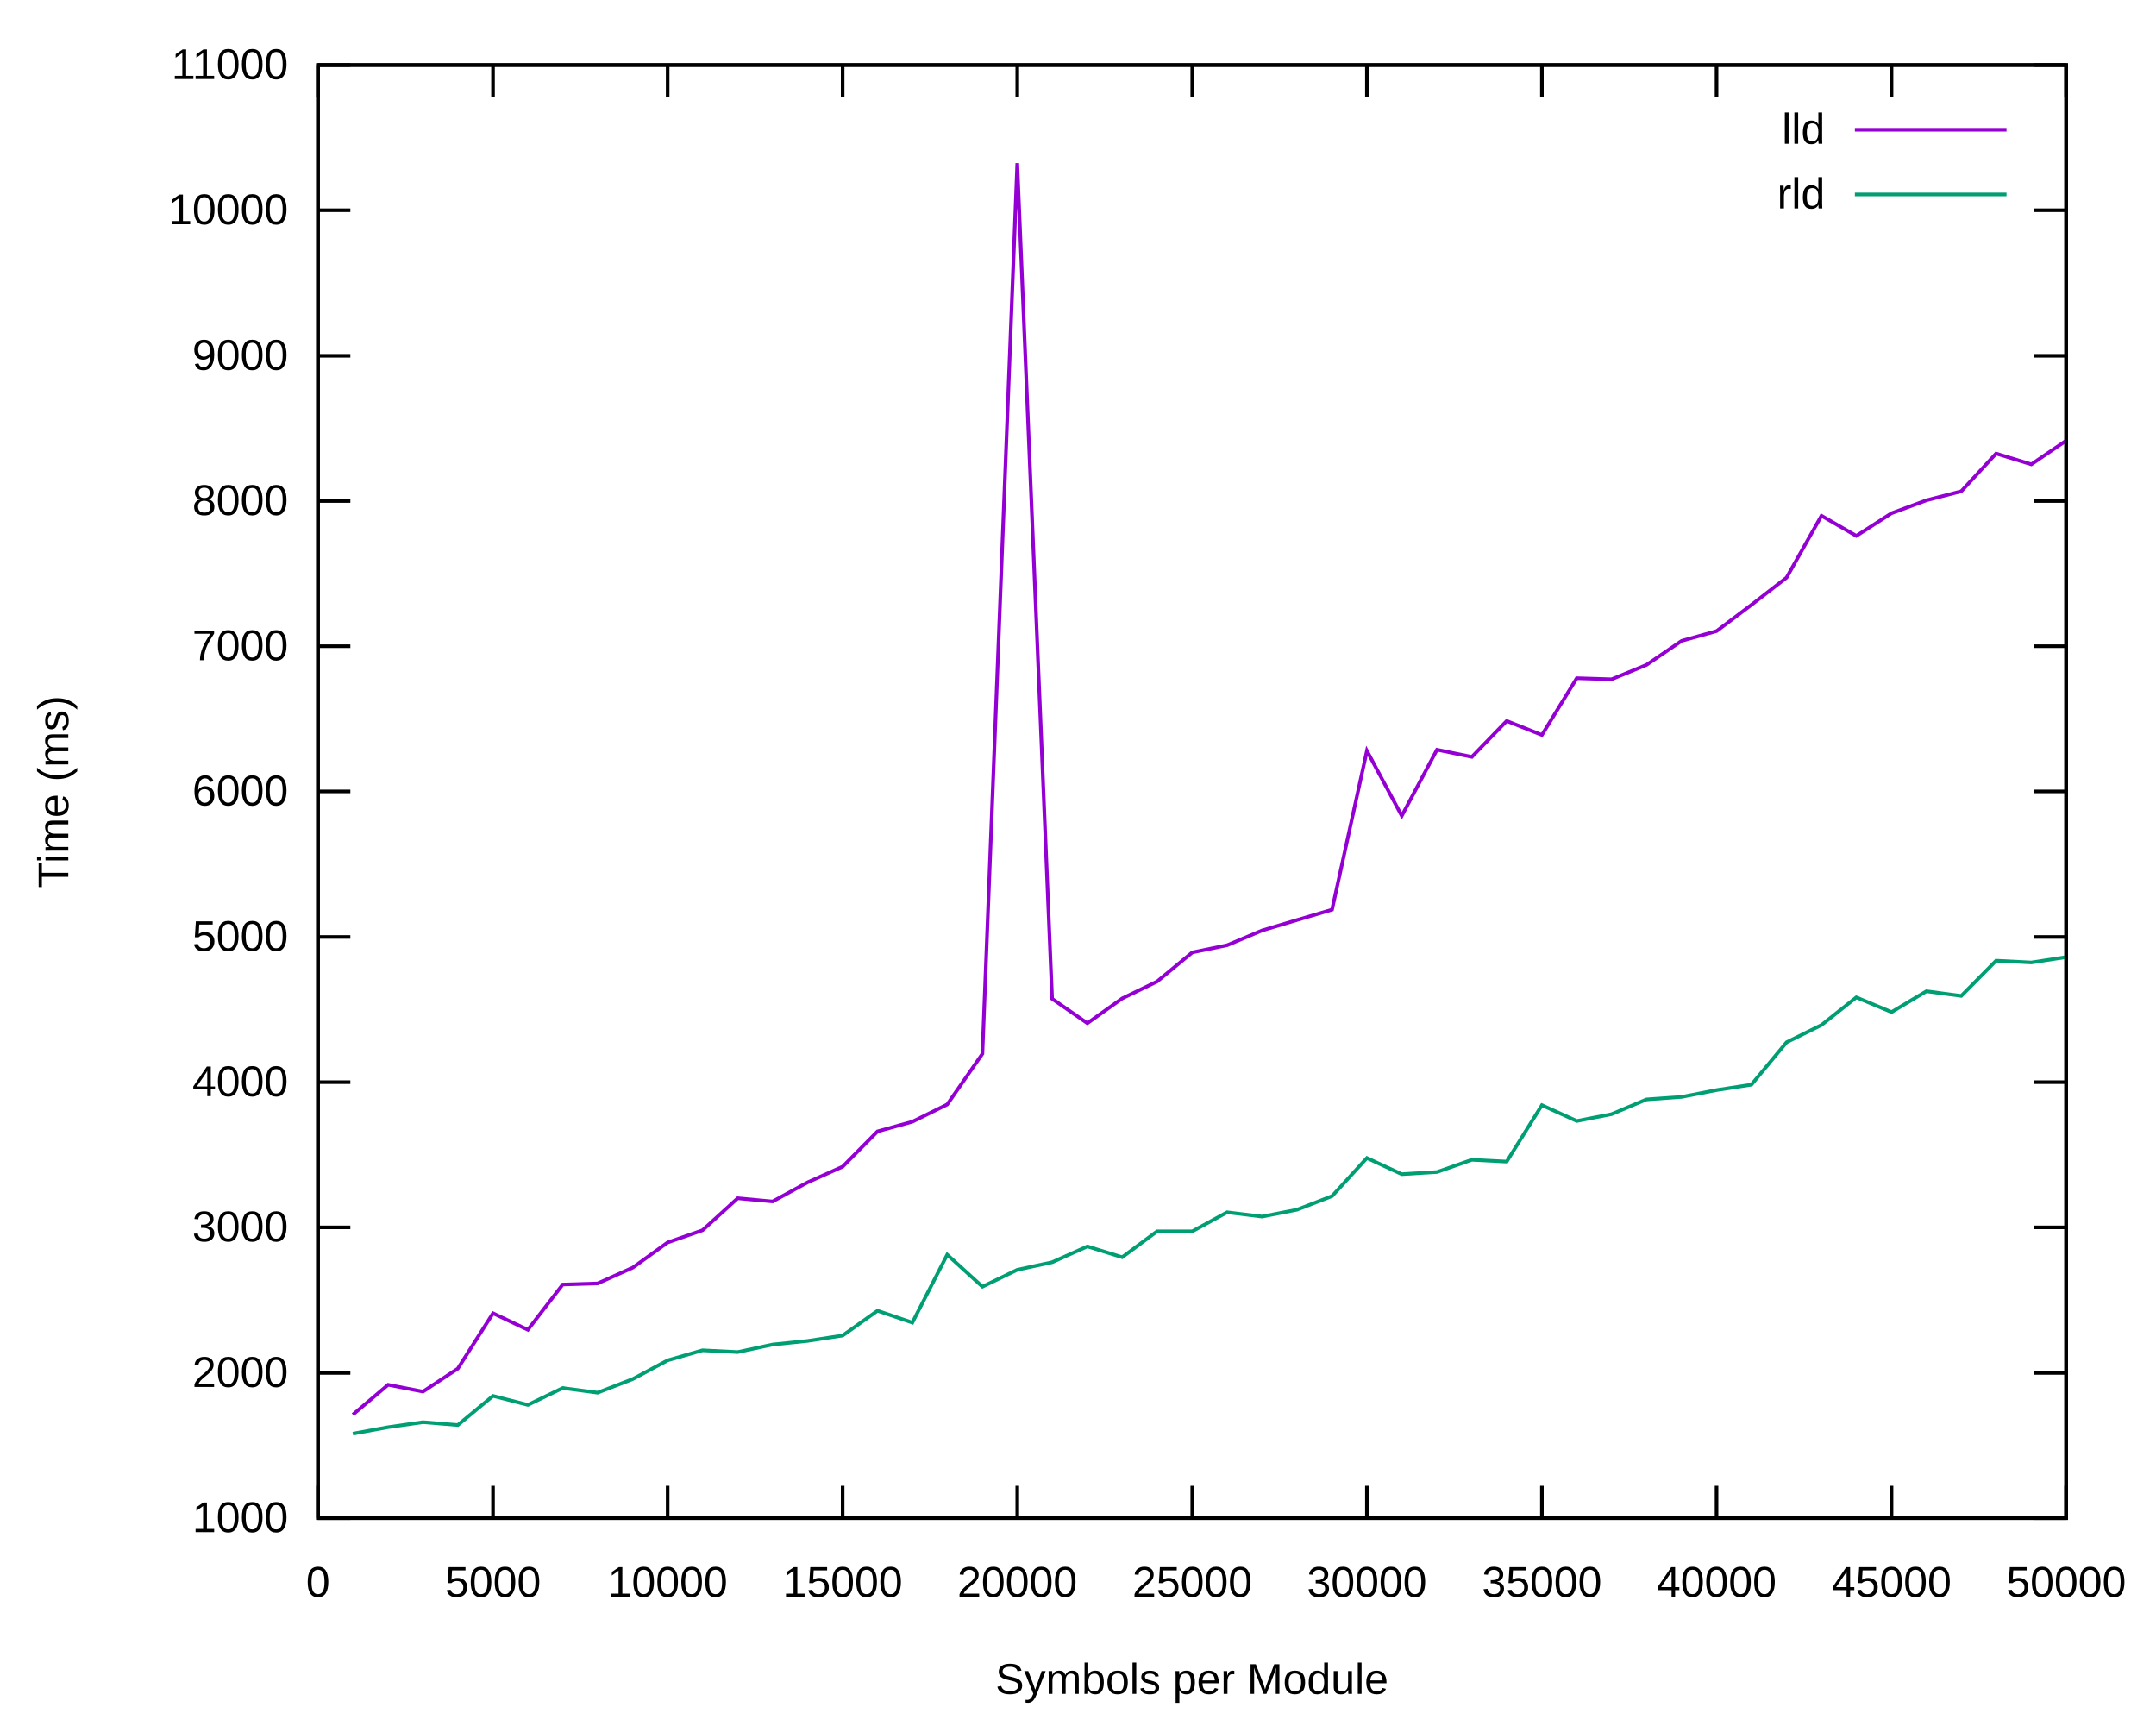
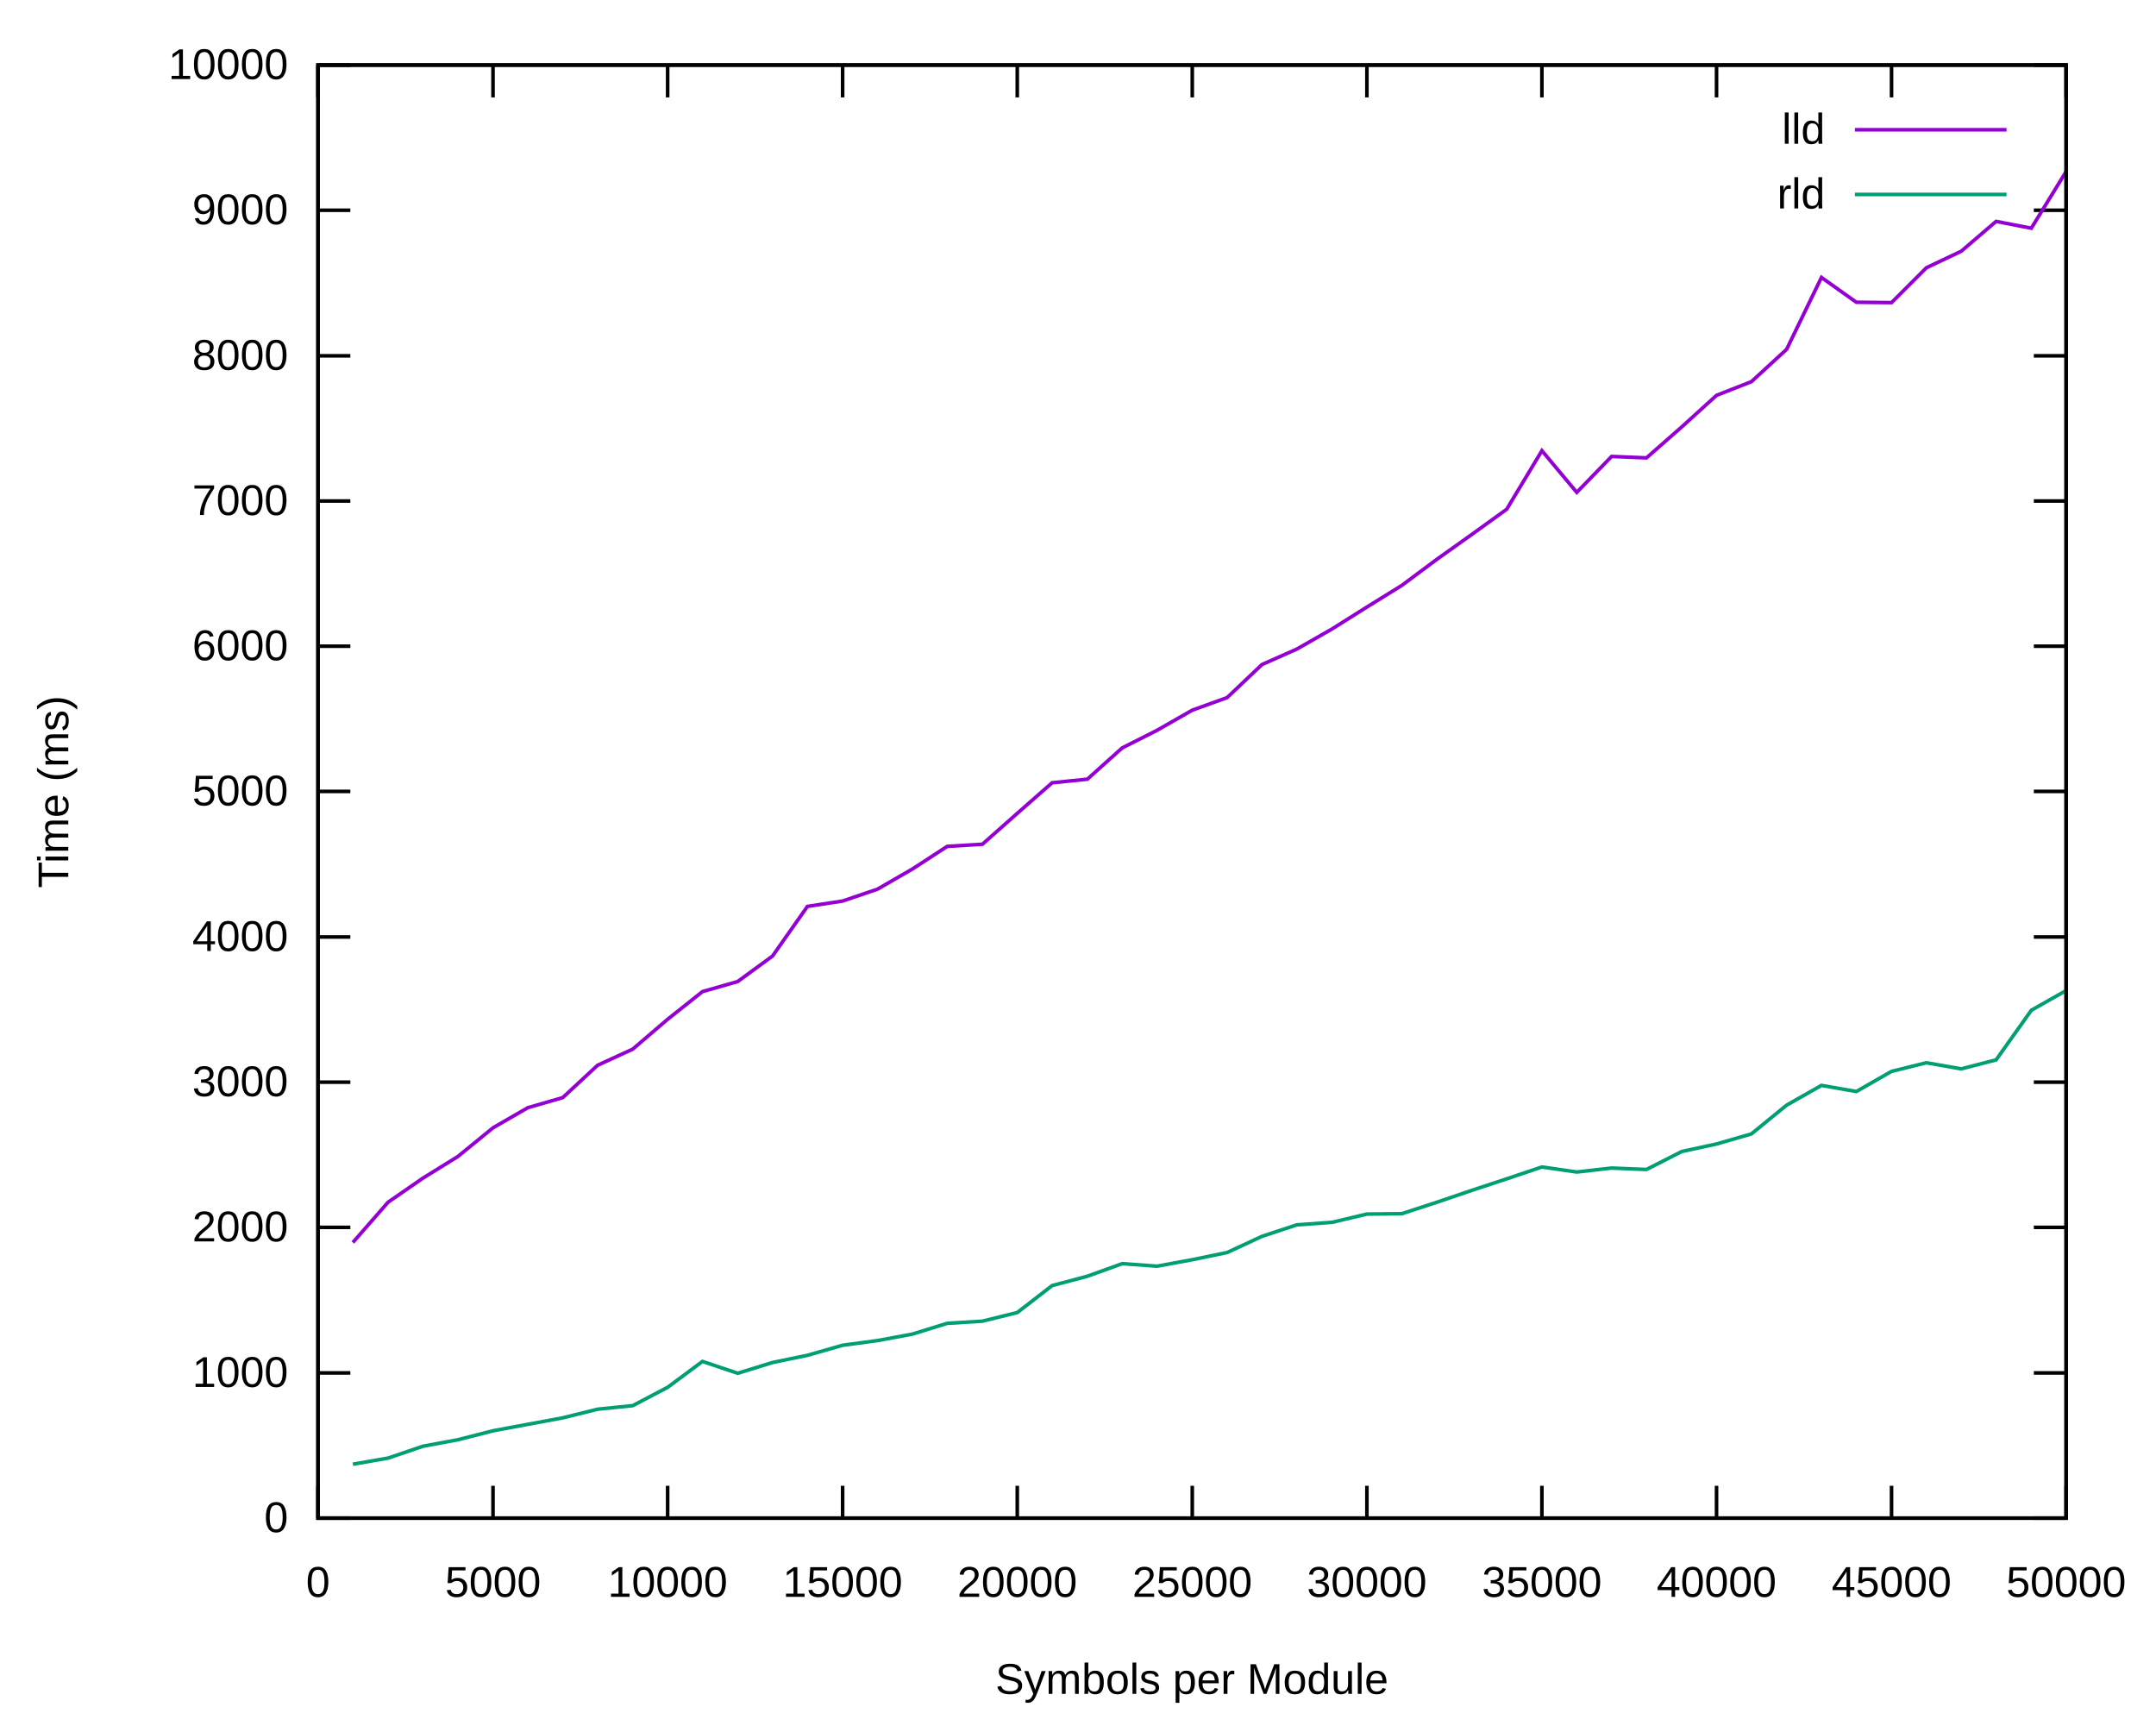
<svg xmlns="http://www.w3.org/2000/svg" xmlns:xlink="http://www.w3.org/1999/xlink" width="600" height="480" viewBox="0 0 600 480">
  <g id="gnuplot_canvas">
    <rect x="0" y="0" width="600" height="480" fill="none" />
    <defs>
      <circle id="gpDot" r="0.5" stroke-width="0.5" stroke="currentColor" />
      <path id="gpPt0" stroke-width="0.222" stroke="currentColor" d="M-1,0 h2 M0,-1 v2" />
      <path id="gpPt1" stroke-width="0.222" stroke="currentColor" d="M-1,-1 L1,1 M1,-1 L-1,1" />
      <path id="gpPt2" stroke-width="0.222" stroke="currentColor" d="M-1,0 L1,0 M0,-1 L0,1 M-1,-1 L1,1 M-1,1 L1,-1" />
      <rect id="gpPt3" stroke-width="0.222" stroke="currentColor" x="-1" y="-1" width="2" height="2" />
      <rect id="gpPt4" stroke-width="0.222" stroke="currentColor" fill="currentColor" x="-1" y="-1" width="2" height="2" />
      <circle id="gpPt5" stroke-width="0.222" stroke="currentColor" cx="0" cy="0" r="1" />
      <use xlink:href="#gpPt5" id="gpPt6" fill="currentColor" stroke="none" />
      <path id="gpPt7" stroke-width="0.222" stroke="currentColor" d="M0,-1.33 L-1.33,0.67 L1.33,0.67 z" />
      <use xlink:href="#gpPt7" id="gpPt8" fill="currentColor" stroke="none" />
      <use xlink:href="#gpPt7" id="gpPt9" stroke="currentColor" transform="rotate(180)" />
      <use xlink:href="#gpPt9" id="gpPt10" fill="currentColor" stroke="none" />
      <use xlink:href="#gpPt3" id="gpPt11" stroke="currentColor" transform="rotate(45)" />
      <use xlink:href="#gpPt11" id="gpPt12" fill="currentColor" stroke="none" />
      <path id="gpPt13" stroke-width="0.222" stroke="currentColor" d="M0,1.330 L1.265,0.411 L0.782,-1.067 L-0.782,-1.076 L-1.265,0.411 z" />
      <use xlink:href="#gpPt13" id="gpPt14" fill="currentColor" stroke="none" />
      <filter id="textbox" filterUnits="objectBoundingBox" x="0" y="0" height="1" width="1">
        <feFlood flood-color="white" flood-opacity="1" result="bgnd" />
        <feComposite in="SourceGraphic" in2="bgnd" operator="atop" />
      </filter>
      <filter id="greybox" filterUnits="objectBoundingBox" x="0" y="0" height="1" width="1">
        <feFlood flood-color="lightgrey" flood-opacity="1" result="grey" />
        <feComposite in="SourceGraphic" in2="grey" operator="atop" />
      </filter>
    </defs>
    <g fill="none" color="white" stroke="currentColor" stroke-width="1.00" stroke-linecap="butt" stroke-linejoin="miter">
</g>
    <g fill="none" color="black" stroke="currentColor" stroke-width="1.00" stroke-linecap="butt" stroke-linejoin="miter">
      <path stroke="black" d="M88.5,422.4 L97.5,422.4 M575.0,422.4 L566.0,422.4  " />
      <g transform="translate(80.2,426.3)" stroke="none" fill="black" font-family="Arial" font-size="12.00" text-anchor="end">
        <text>
-           <tspan font-family="Arial"> 1000</tspan>
+           <tspan font-family="Arial"> 0</tspan>
        </text>
      </g>
    </g>
    <g fill="none" color="black" stroke="currentColor" stroke-width="1.00" stroke-linecap="butt" stroke-linejoin="miter">
      <path stroke="black" d="M88.5,382.0 L97.5,382.0 M575.0,382.0 L566.0,382.0  " />
      <g transform="translate(80.2,385.9)" stroke="none" fill="black" font-family="Arial" font-size="12.00" text-anchor="end">
        <text>
-           <tspan font-family="Arial"> 2000</tspan>
+           <tspan font-family="Arial"> 1000</tspan>
        </text>
      </g>
    </g>
    <g fill="none" color="black" stroke="currentColor" stroke-width="1.00" stroke-linecap="butt" stroke-linejoin="miter">
      <path stroke="black" d="M88.5,341.5 L97.5,341.5 M575.0,341.5 L566.0,341.5  " />
      <g transform="translate(80.2,345.4)" stroke="none" fill="black" font-family="Arial" font-size="12.00" text-anchor="end">
        <text>
-           <tspan font-family="Arial"> 3000</tspan>
+           <tspan font-family="Arial"> 2000</tspan>
        </text>
      </g>
    </g>
    <g fill="none" color="black" stroke="currentColor" stroke-width="1.00" stroke-linecap="butt" stroke-linejoin="miter">
      <path stroke="black" d="M88.5,301.1 L97.5,301.1 M575.0,301.1 L566.0,301.1  " />
      <g transform="translate(80.2,305.0)" stroke="none" fill="black" font-family="Arial" font-size="12.00" text-anchor="end">
        <text>
-           <tspan font-family="Arial"> 4000</tspan>
+           <tspan font-family="Arial"> 3000</tspan>
        </text>
      </g>
    </g>
    <g fill="none" color="black" stroke="currentColor" stroke-width="1.00" stroke-linecap="butt" stroke-linejoin="miter">
      <path stroke="black" d="M88.5,260.7 L97.5,260.7 M575.0,260.7 L566.0,260.7  " />
      <g transform="translate(80.2,264.6)" stroke="none" fill="black" font-family="Arial" font-size="12.00" text-anchor="end">
        <text>
-           <tspan font-family="Arial"> 5000</tspan>
+           <tspan font-family="Arial"> 4000</tspan>
        </text>
      </g>
    </g>
    <g fill="none" color="black" stroke="currentColor" stroke-width="1.00" stroke-linecap="butt" stroke-linejoin="miter">
      <path stroke="black" d="M88.5,220.2 L97.5,220.2 M575.0,220.2 L566.0,220.2  " />
      <g transform="translate(80.2,224.1)" stroke="none" fill="black" font-family="Arial" font-size="12.00" text-anchor="end">
        <text>
-           <tspan font-family="Arial"> 6000</tspan>
+           <tspan font-family="Arial"> 5000</tspan>
        </text>
      </g>
    </g>
    <g fill="none" color="black" stroke="currentColor" stroke-width="1.00" stroke-linecap="butt" stroke-linejoin="miter">
      <path stroke="black" d="M88.5,179.8 L97.5,179.8 M575.0,179.8 L566.0,179.8  " />
      <g transform="translate(80.2,183.7)" stroke="none" fill="black" font-family="Arial" font-size="12.00" text-anchor="end">
        <text>
-           <tspan font-family="Arial"> 7000</tspan>
+           <tspan font-family="Arial"> 6000</tspan>
        </text>
      </g>
    </g>
    <g fill="none" color="black" stroke="currentColor" stroke-width="1.00" stroke-linecap="butt" stroke-linejoin="miter">
      <path stroke="black" d="M88.5,139.4 L97.5,139.4 M575.0,139.4 L566.0,139.4  " />
      <g transform="translate(80.2,143.3)" stroke="none" fill="black" font-family="Arial" font-size="12.00" text-anchor="end">
        <text>
-           <tspan font-family="Arial"> 8000</tspan>
+           <tspan font-family="Arial"> 7000</tspan>
        </text>
      </g>
    </g>
    <g fill="none" color="black" stroke="currentColor" stroke-width="1.00" stroke-linecap="butt" stroke-linejoin="miter">
      <path stroke="black" d="M88.5,99.0 L97.5,99.0 M575.0,99.0 L566.0,99.0  " />
      <g transform="translate(80.2,102.9)" stroke="none" fill="black" font-family="Arial" font-size="12.00" text-anchor="end">
        <text>
-           <tspan font-family="Arial"> 9000</tspan>
+           <tspan font-family="Arial"> 8000</tspan>
        </text>
      </g>
    </g>
    <g fill="none" color="black" stroke="currentColor" stroke-width="1.00" stroke-linecap="butt" stroke-linejoin="miter">
      <path stroke="black" d="M88.5,58.5 L97.5,58.5 M575.0,58.5 L566.0,58.5  " />
      <g transform="translate(80.2,62.4)" stroke="none" fill="black" font-family="Arial" font-size="12.00" text-anchor="end">
        <text>
-           <tspan font-family="Arial"> 10000</tspan>
+           <tspan font-family="Arial"> 9000</tspan>
        </text>
      </g>
    </g>
    <g fill="none" color="black" stroke="currentColor" stroke-width="1.00" stroke-linecap="butt" stroke-linejoin="miter">
      <path stroke="black" d="M88.5,18.1 L97.5,18.1 M575.0,18.1 L566.0,18.1  " />
      <g transform="translate(80.2,22.0)" stroke="none" fill="black" font-family="Arial" font-size="12.00" text-anchor="end">
        <text>
-           <tspan font-family="Arial"> 11000</tspan>
+           <tspan font-family="Arial"> 10000</tspan>
        </text>
      </g>
    </g>
    <g fill="none" color="black" stroke="currentColor" stroke-width="1.00" stroke-linecap="butt" stroke-linejoin="miter">
      <path stroke="black" d="M88.5,422.4 L88.5,413.4 M88.5,18.1 L88.5,27.1  " />
      <g transform="translate(88.5,444.3)" stroke="none" fill="black" font-family="Arial" font-size="12.00" text-anchor="middle">
        <text>
          <tspan font-family="Arial"> 0</tspan>
        </text>
      </g>
    </g>
    <g fill="none" color="black" stroke="currentColor" stroke-width="1.00" stroke-linecap="butt" stroke-linejoin="miter">
      <path stroke="black" d="M137.2,422.4 L137.2,413.4 M137.2,18.1 L137.2,27.1  " />
      <g transform="translate(137.2,444.3)" stroke="none" fill="black" font-family="Arial" font-size="12.00" text-anchor="middle">
        <text>
          <tspan font-family="Arial"> 5000</tspan>
        </text>
      </g>
    </g>
    <g fill="none" color="black" stroke="currentColor" stroke-width="1.00" stroke-linecap="butt" stroke-linejoin="miter">
      <path stroke="black" d="M185.8,422.4 L185.8,413.4 M185.8,18.1 L185.8,27.1  " />
      <g transform="translate(185.8,444.3)" stroke="none" fill="black" font-family="Arial" font-size="12.00" text-anchor="middle">
        <text>
          <tspan font-family="Arial"> 10000</tspan>
        </text>
      </g>
    </g>
    <g fill="none" color="black" stroke="currentColor" stroke-width="1.00" stroke-linecap="butt" stroke-linejoin="miter">
      <path stroke="black" d="M234.5,422.4 L234.5,413.4 M234.5,18.1 L234.5,27.1  " />
      <g transform="translate(234.5,444.3)" stroke="none" fill="black" font-family="Arial" font-size="12.00" text-anchor="middle">
        <text>
          <tspan font-family="Arial"> 15000</tspan>
        </text>
      </g>
    </g>
    <g fill="none" color="black" stroke="currentColor" stroke-width="1.00" stroke-linecap="butt" stroke-linejoin="miter">
      <path stroke="black" d="M283.1,422.4 L283.1,413.4 M283.1,18.1 L283.1,27.1  " />
      <g transform="translate(283.1,444.3)" stroke="none" fill="black" font-family="Arial" font-size="12.00" text-anchor="middle">
        <text>
          <tspan font-family="Arial"> 20000</tspan>
        </text>
      </g>
    </g>
    <g fill="none" color="black" stroke="currentColor" stroke-width="1.00" stroke-linecap="butt" stroke-linejoin="miter">
      <path stroke="black" d="M331.8,422.4 L331.8,413.4 M331.8,18.1 L331.8,27.1  " />
      <g transform="translate(331.8,444.3)" stroke="none" fill="black" font-family="Arial" font-size="12.00" text-anchor="middle">
        <text>
          <tspan font-family="Arial"> 25000</tspan>
        </text>
      </g>
    </g>
    <g fill="none" color="black" stroke="currentColor" stroke-width="1.00" stroke-linecap="butt" stroke-linejoin="miter">
      <path stroke="black" d="M380.4,422.4 L380.4,413.4 M380.4,18.1 L380.4,27.1  " />
      <g transform="translate(380.4,444.3)" stroke="none" fill="black" font-family="Arial" font-size="12.00" text-anchor="middle">
        <text>
          <tspan font-family="Arial"> 30000</tspan>
        </text>
      </g>
    </g>
    <g fill="none" color="black" stroke="currentColor" stroke-width="1.00" stroke-linecap="butt" stroke-linejoin="miter">
      <path stroke="black" d="M429.1,422.4 L429.1,413.4 M429.1,18.1 L429.1,27.1  " />
      <g transform="translate(429.1,444.3)" stroke="none" fill="black" font-family="Arial" font-size="12.00" text-anchor="middle">
        <text>
          <tspan font-family="Arial"> 35000</tspan>
        </text>
      </g>
    </g>
    <g fill="none" color="black" stroke="currentColor" stroke-width="1.00" stroke-linecap="butt" stroke-linejoin="miter">
      <path stroke="black" d="M477.7,422.4 L477.7,413.4 M477.7,18.1 L477.7,27.1  " />
      <g transform="translate(477.7,444.3)" stroke="none" fill="black" font-family="Arial" font-size="12.00" text-anchor="middle">
        <text>
          <tspan font-family="Arial"> 40000</tspan>
        </text>
      </g>
    </g>
    <g fill="none" color="black" stroke="currentColor" stroke-width="1.00" stroke-linecap="butt" stroke-linejoin="miter">
      <path stroke="black" d="M526.4,422.4 L526.4,413.4 M526.4,18.1 L526.4,27.1  " />
      <g transform="translate(526.4,444.3)" stroke="none" fill="black" font-family="Arial" font-size="12.00" text-anchor="middle">
        <text>
          <tspan font-family="Arial"> 45000</tspan>
        </text>
      </g>
    </g>
    <g fill="none" color="black" stroke="currentColor" stroke-width="1.00" stroke-linecap="butt" stroke-linejoin="miter">
      <path stroke="black" d="M575.0,422.4 L575.0,413.4 M575.0,18.1 L575.0,27.1  " />
      <g transform="translate(575.0,444.3)" stroke="none" fill="black" font-family="Arial" font-size="12.00" text-anchor="middle">
        <text>
          <tspan font-family="Arial"> 50000</tspan>
        </text>
      </g>
    </g>
    <g fill="none" color="black" stroke="currentColor" stroke-width="1.00" stroke-linecap="butt" stroke-linejoin="miter">
</g>
    <g fill="none" color="black" stroke="currentColor" stroke-width="1.00" stroke-linecap="butt" stroke-linejoin="miter">
      <path stroke="black" d="M88.5,18.1 L88.5,422.4 L575.0,422.4 L575.0,18.1 L88.5,18.1 Z  " />
    </g>
    <g fill="none" color="black" stroke="currentColor" stroke-width="1.00" stroke-linecap="butt" stroke-linejoin="miter">
      <g transform="translate(19.0,220.3) rotate(270)" stroke="none" fill="black" font-family="Arial" font-size="12.00" text-anchor="middle">
        <text>
          <tspan font-family="Arial">Time (ms)</tspan>
        </text>
      </g>
    </g>
    <g fill="none" color="black" stroke="currentColor" stroke-width="1.00" stroke-linecap="butt" stroke-linejoin="miter">
      <g transform="translate(331.7,471.3)" stroke="none" fill="black" font-family="Arial" font-size="12.00" text-anchor="middle">
        <text>
          <tspan font-family="Arial">Symbols per Module</tspan>
        </text>
      </g>
    </g>
    <g fill="none" color="black" stroke="currentColor" stroke-width="1.00" stroke-linecap="butt" stroke-linejoin="miter">
</g>
    <g id="gnuplot_plot_1">
      <g fill="none" color="black" stroke="currentColor" stroke-width="1.00" stroke-linecap="butt" stroke-linejoin="miter">
        <g transform="translate(507.9,40.0)" stroke="none" fill="black" font-family="Arial" font-size="12.00" text-anchor="end">
          <text>
            <tspan font-family="Arial">lld</tspan>
          </text>
        </g>
      </g>
      <g fill="none" color="black" stroke="currentColor" stroke-width="1.00" stroke-linecap="butt" stroke-linejoin="miter">
-         <path stroke="rgb(148,   0, 211)" d="M516.2,36.1 L558.4,36.1 M98.2,393.6 L108.0,385.3 L117.7,387.2 L127.4,380.8 L137.2,365.4 L146.9,370.0   L156.6,357.4 L166.3,357.1 L176.1,352.7 L185.8,345.7 L195.5,342.3 L205.3,333.4 L215.0,334.3 L224.7,329.0   L234.5,324.6 L244.2,314.8 L253.9,312.1 L263.6,307.3 L273.4,293.2 L283.1,45.4 L292.8,277.9 L302.6,284.7   L312.3,277.8 L322.0,273.1 L331.8,265.0 L341.5,263.0 L351.2,258.9 L360.9,256.0 L370.7,253.1 L380.4,208.9   L390.1,227.0 L399.9,208.6 L409.6,210.6 L419.3,200.6 L429.1,204.5 L438.8,188.7 L448.5,189.0 L458.2,185.0   L468.0,178.3 L477.7,175.6 L487.4,168.3 L497.2,160.7 L506.9,143.5 L516.6,149.1 L526.4,142.8 L536.1,139.2   L545.8,136.7 L555.5,126.2 L565.3,129.2 L575.0,122.6  " />
+         <path stroke="rgb(148,   0, 211)" d="M516.2,36.1 L558.4,36.1 M98.2,345.7 L108.0,334.5 L117.7,327.8 L127.4,321.8 L137.2,313.8 L146.9,308.2   L156.6,305.4 L166.3,296.4 L176.1,291.9 L185.8,283.6 L195.5,275.9 L205.3,273.1 L215.0,266.0 L224.7,252.2   L234.5,250.7 L244.2,247.4 L253.9,241.8 L263.6,235.5 L273.4,234.9 L283.1,226.3 L292.8,217.8 L302.6,216.8   L312.3,208.1 L322.0,203.2 L331.8,197.6 L341.5,194.1 L351.2,184.9 L360.9,180.6 L370.7,175.0 L380.4,168.9   L390.1,162.9 L399.9,155.6 L409.6,148.7 L419.3,141.7 L429.1,125.4 L438.8,137.0 L448.5,127.0 L458.2,127.4   L468.0,118.8 L477.7,110.0 L487.4,106.2 L497.2,97.2 L506.9,77.2 L516.6,84.1 L526.4,84.2 L536.1,74.5   L545.8,69.9 L555.5,61.6 L565.3,63.5 L575.0,47.7  " />
      </g>
    </g>
    <g id="gnuplot_plot_2">
      <g fill="none" color="black" stroke="currentColor" stroke-width="1.00" stroke-linecap="butt" stroke-linejoin="miter">
        <g transform="translate(507.9,58.0)" stroke="none" fill="black" font-family="Arial" font-size="12.00" text-anchor="end">
          <text>
            <tspan font-family="Arial">rld</tspan>
          </text>
        </g>
      </g>
      <g fill="none" color="black" stroke="currentColor" stroke-width="1.00" stroke-linecap="butt" stroke-linejoin="miter">
-         <path stroke="rgb(  0, 158, 115)" d="M516.2,54.1 L558.4,54.1 M98.2,398.9 L108.0,397.1 L117.7,395.7 L127.4,396.5 L137.2,388.4 L146.9,390.9   L156.6,386.2 L166.3,387.5 L176.1,383.7 L185.8,378.5 L195.5,375.7 L205.3,376.2 L215.0,374.1 L224.7,373.1   L234.5,371.6 L244.2,364.7 L253.9,368.0 L263.6,349.1 L273.4,358.0 L283.1,353.3 L292.8,351.2 L302.6,346.8   L312.3,349.8 L322.0,342.6 L331.8,342.6 L341.5,337.3 L351.2,338.5 L360.9,336.6 L370.7,332.8 L380.4,322.2   L390.1,326.7 L399.9,326.1 L409.6,322.7 L419.3,323.2 L429.1,307.5 L438.8,311.9 L448.5,310.0 L458.2,305.9   L468.0,305.2 L477.7,303.3 L487.4,301.8 L497.2,290.0 L506.9,285.2 L516.6,277.5 L526.4,281.6 L536.1,275.8   L545.8,277.1 L555.5,267.3 L565.3,267.8 L575.0,266.3  " />
+         <path stroke="rgb(  0, 158, 115)" d="M516.2,54.1 L558.4,54.1 M98.2,407.4 L108.0,405.7 L117.7,402.4 L127.4,400.6 L137.2,398.1 L146.9,396.3   L156.6,394.5 L166.3,392.1 L176.1,391.1 L185.8,386.0 L195.5,378.8 L205.3,382.1 L215.0,379.1 L224.7,377.1   L234.5,374.3 L244.2,373.0 L253.9,371.2 L263.6,368.2 L273.4,367.6 L283.1,365.2 L292.8,357.7 L302.6,355.1   L312.3,351.6 L322.0,352.3 L331.8,350.5 L341.5,348.5 L351.2,344.0 L360.9,340.8 L370.7,340.1 L380.4,337.8   L390.1,337.7 L399.9,334.5 L409.6,331.2 L419.3,328.0 L429.1,324.7 L438.8,326.1 L448.5,325.0 L458.2,325.4   L468.0,320.4 L477.7,318.3 L487.4,315.5 L497.2,307.5 L506.9,302.0 L516.6,303.7 L526.4,298.1 L536.1,295.7   L545.8,297.4 L555.5,294.9 L565.3,281.1 L575.0,275.6  " />
      </g>
    </g>
    <g fill="none" color="white" stroke="rgb(  0, 158, 115)" stroke-width="2.00" stroke-linecap="butt" stroke-linejoin="miter">
</g>
    <g fill="none" color="black" stroke="currentColor" stroke-width="2.00" stroke-linecap="butt" stroke-linejoin="miter">
</g>
    <g fill="none" color="black" stroke="black" stroke-width="1.00" stroke-linecap="butt" stroke-linejoin="miter">
</g>
    <g fill="none" color="black" stroke="currentColor" stroke-width="1.00" stroke-linecap="butt" stroke-linejoin="miter">
      <path stroke="black" d="M88.5,18.1 L88.5,422.4 L575.0,422.4 L575.0,18.1 L88.5,18.1 Z  " />
    </g>
    <g fill="none" color="black" stroke="currentColor" stroke-width="1.00" stroke-linecap="butt" stroke-linejoin="miter">
</g>
  </g>
</svg>
